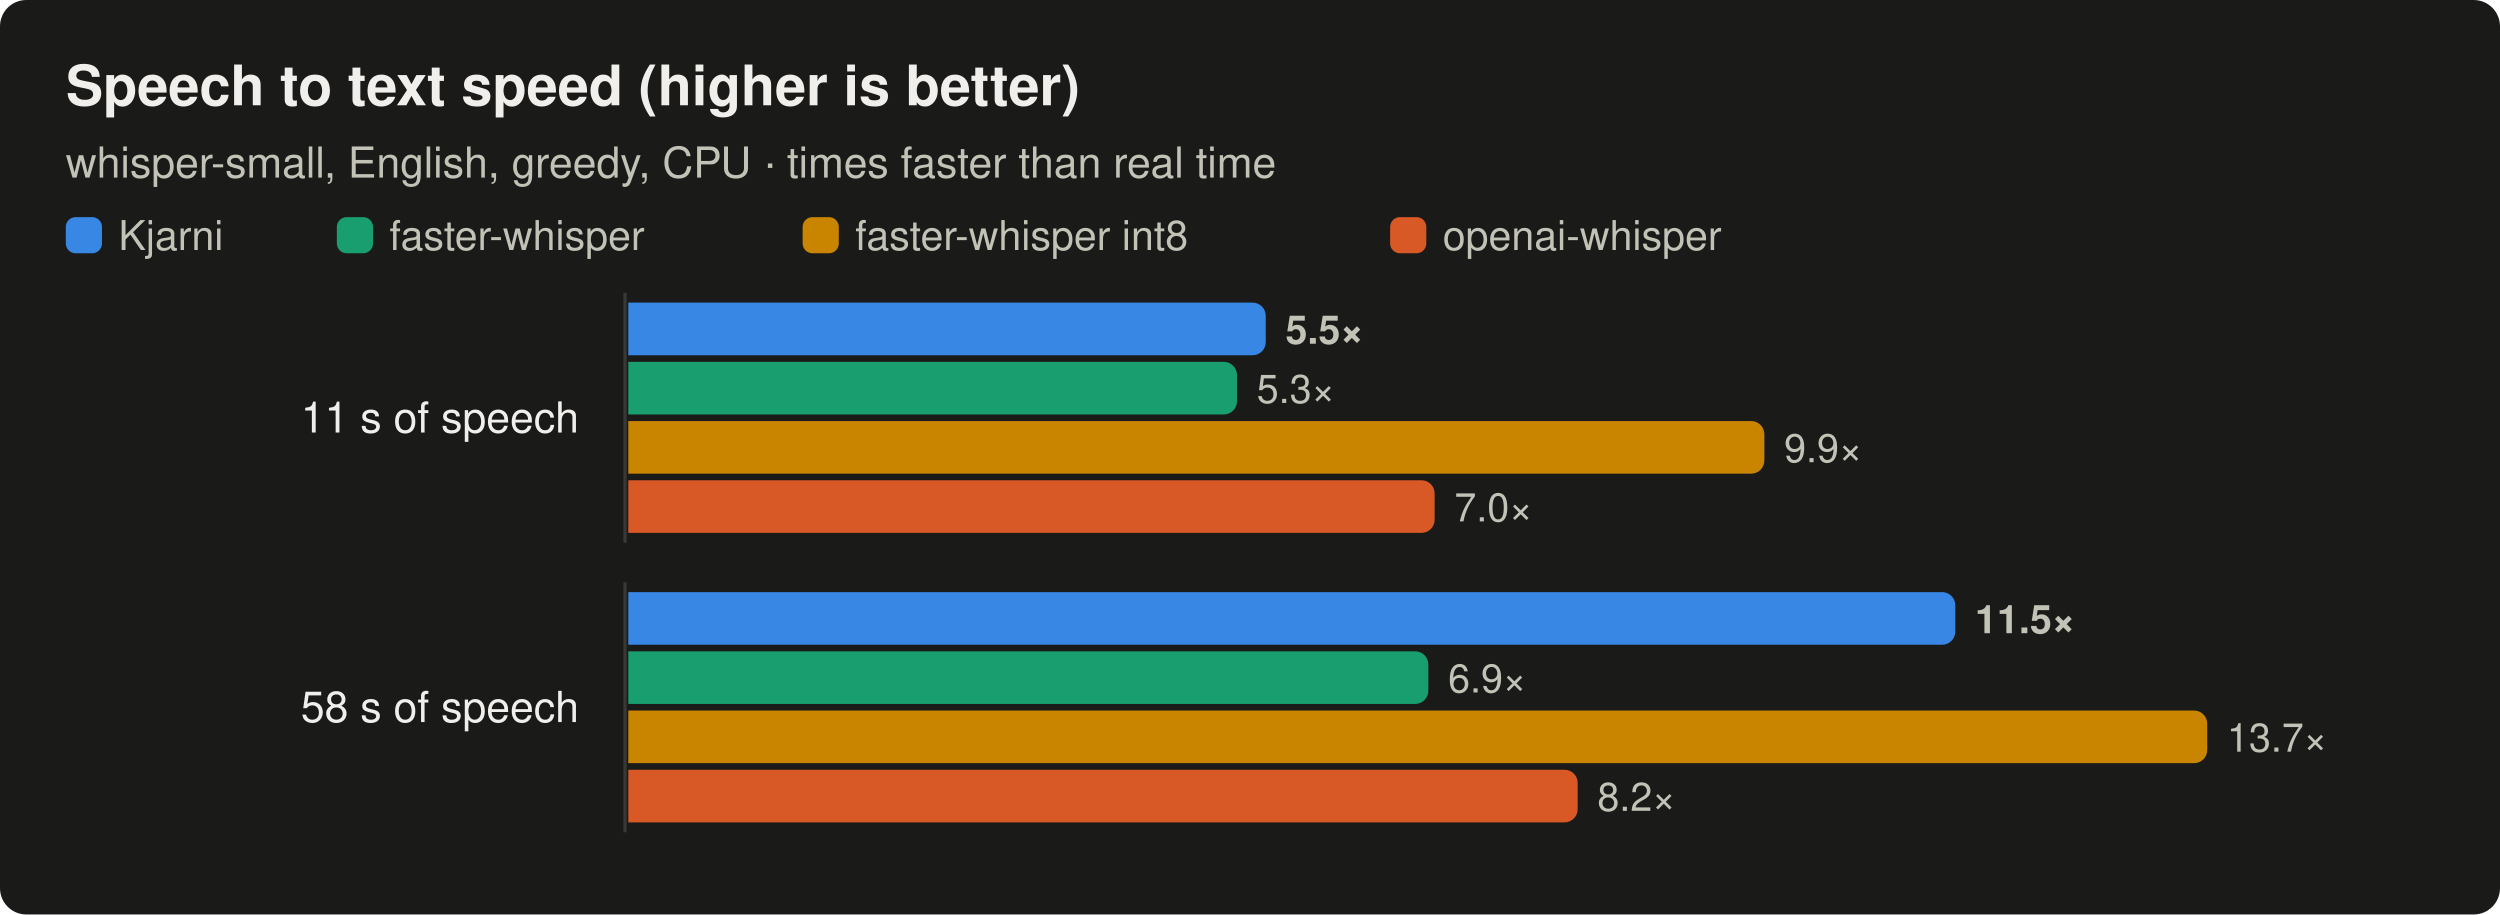
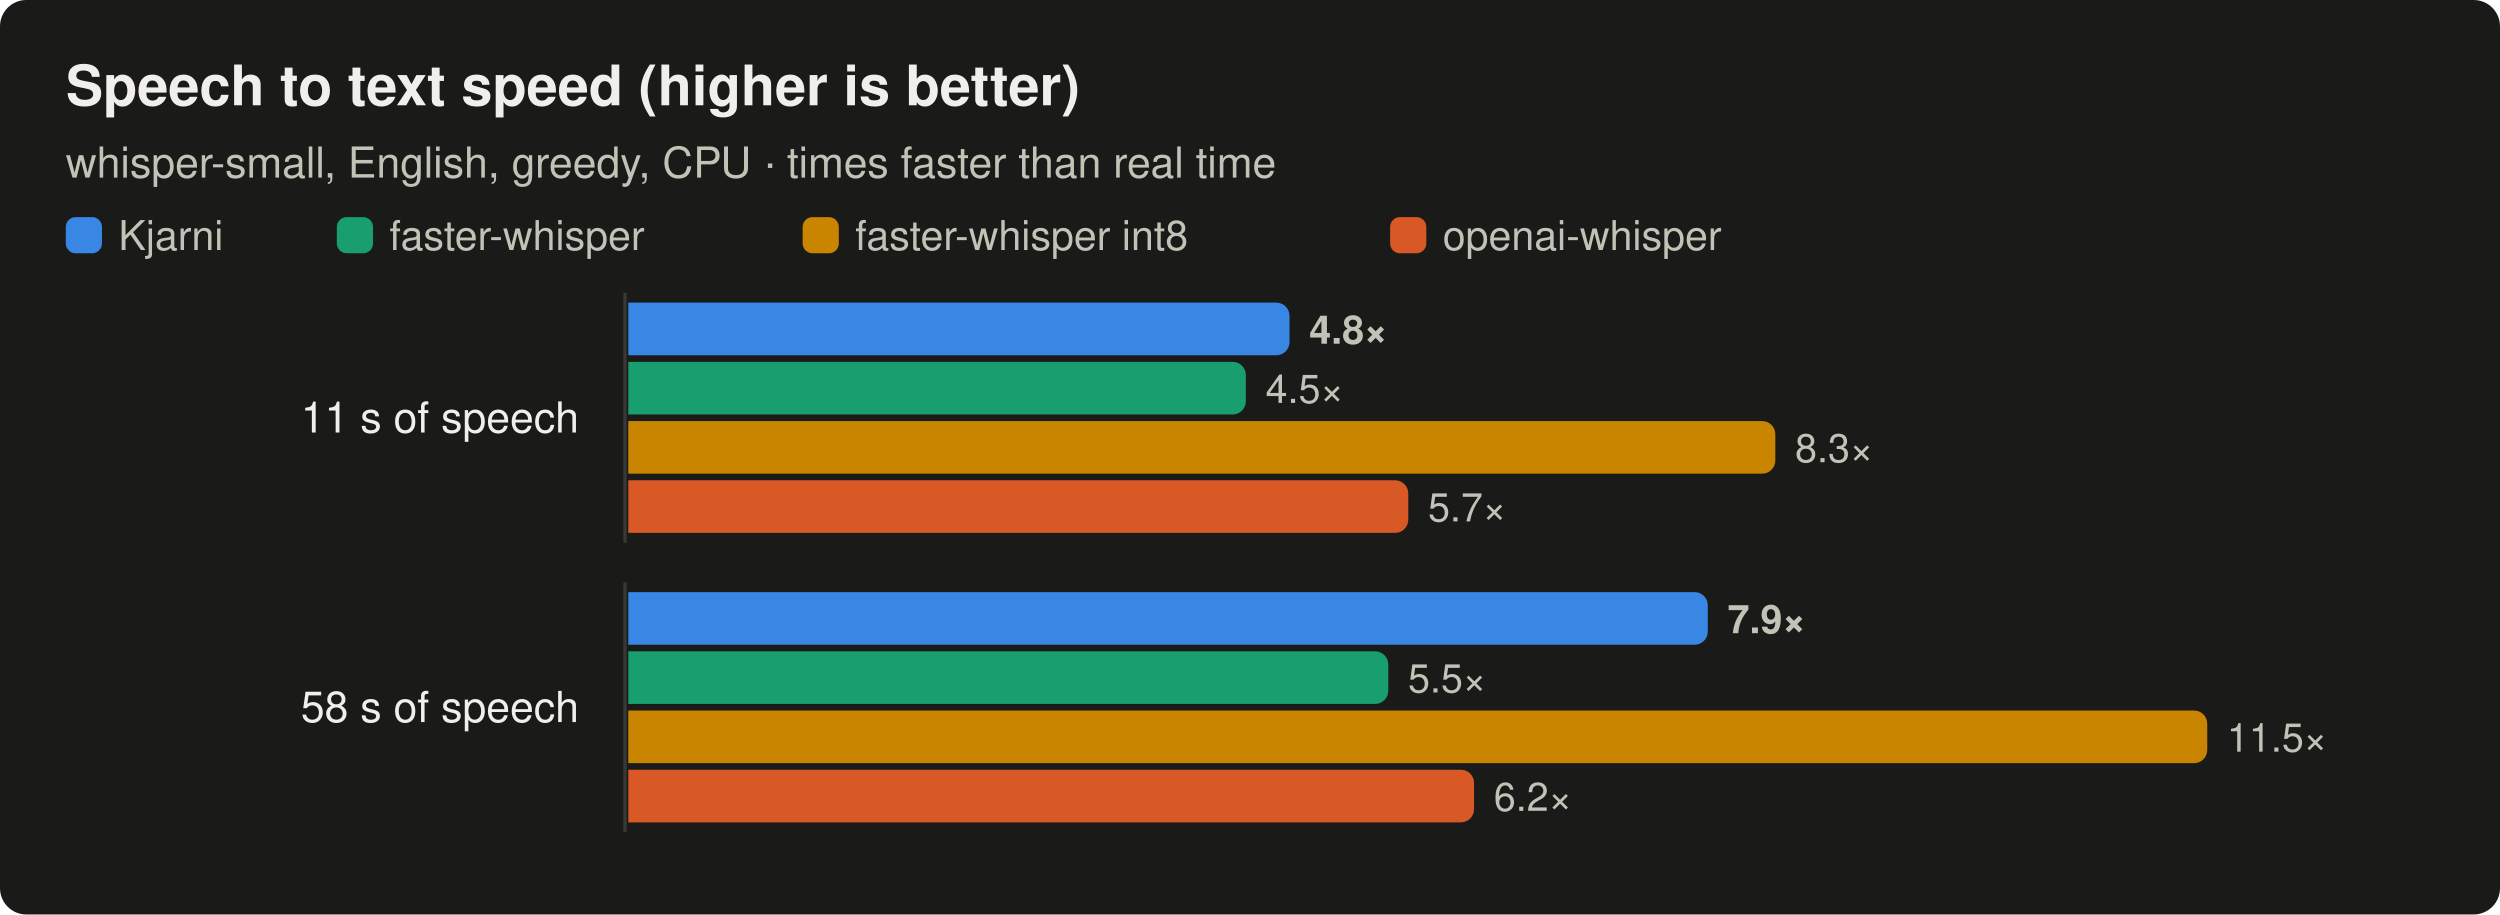
<svg xmlns="http://www.w3.org/2000/svg" width="760" height="278" viewBox="0 0 760 278" font-family="-apple-system, BlinkMacSystemFont, 'Segoe UI', Helvetica, Arial, sans-serif" role="img" aria-label="Speech to text speed (higher is better)">
  <rect width="760" height="278" rx="8" fill="#1a1a19" />
  <text x="20" y="32" font-size="17" font-weight="600" fill="#f0efec">Speech to text speed (higher is better)</text>
  <text x="20" y="54" font-size="13" fill="#c3c2b7">whisper-small, English, greedy, CPU · times faster than real time</text>
  <rect x="20" y="66" width="11" height="11" rx="3" fill="#3987e5" />
  <text x="36" y="76" font-size="12.5" fill="#c3c2b7">Kjarni</text>
  <rect x="102.4" y="66" width="11" height="11" rx="3" fill="#199e70" />
  <text x="118.4" y="76" font-size="12.5" fill="#c3c2b7">faster-whisper</text>
  <rect x="244" y="66" width="11" height="11" rx="3" fill="#c98500" />
  <text x="260.0" y="76" font-size="12.5" fill="#c3c2b7">faster-whisper int8</text>
  <rect x="422.6" y="66" width="11" height="11" rx="3" fill="#d95926" />
  <text x="438.6" y="76" font-size="12.5" fill="#c3c2b7">openai-whisper</text>
  <text x="176" y="131.5" text-anchor="end" font-size="13" fill="#f0efec">11 s of speech</text>
  <line x1="190" y1="89" x2="190" y2="165" stroke="#383835" stroke-width="1" />
-   <path d="M191,92 h189.783 a4,4 0 0 1 4,4 v8 a4,4 0 0 1 -4,4 h-189.783 z" fill="#3987e5" />
-   <text x="390.783" y="104.5" font-size="12" fill="#c3c2b7" font-weight="600">5.5×</text>
-   <path d="M191,110 h181.046 a4,4 0 0 1 4,4 v8 a4,4 0 0 1 -4,4 h-181.046 z" fill="#199e70" />
-   <text x="382.046" y="122.5" font-size="12" fill="#c3c2b7">5.3×</text>
-   <path d="M191,128 h341.368 a4,4 0 0 1 4,4 v8 a4,4 0 0 1 -4,4 h-341.368 z" fill="#c98500" />
-   <text x="542.368" y="140.5" font-size="12" fill="#c3c2b7">9.9×</text>
-   <path d="M191,146 h241.132 a4,4 0 0 1 4,4 v8 a4,4 0 0 1 -4,4 h-241.132 z" fill="#d95926" />
-   <text x="442.132" y="158.5" font-size="12" fill="#c3c2b7">7.0×</text>
+   <path d="M191,92 h197.011 a4,4 0 0 1 4,4 v8 a4,4 0 0 1 -4,4 h-197.011 z" fill="#3987e5" />
+   <text x="398.011" y="104.5" font-size="12" fill="#c3c2b7" font-weight="600">4.8×</text>
+   <path d="M191,110 h183.737 a4,4 0 0 1 4,4 v8 a4,4 0 0 1 -4,4 h-183.737 z" fill="#199e70" />
+   <text x="384.737" y="122.5" font-size="12" fill="#c3c2b7">4.5×</text>
+   <path d="M191,128 h344.694 a4,4 0 0 1 4,4 v8 a4,4 0 0 1 -4,4 h-344.694 z" fill="#c98500" />
+   <text x="545.694" y="140.5" font-size="12" fill="#c3c2b7">8.3×</text>
+   <path d="M191,146 h233.116 a4,4 0 0 1 4,4 v8 a4,4 0 0 1 -4,4 h-233.116 z" fill="#d95926" />
+   <text x="434.116" y="158.5" font-size="12" fill="#c3c2b7">5.7×</text>
  <text x="176" y="219.5" text-anchor="end" font-size="13" fill="#f0efec">58 s of speech</text>
  <line x1="190" y1="177" x2="190" y2="253" stroke="#383835" stroke-width="1" />
-   <path d="M191,180 h399.406 a4,4 0 0 1 4,4 v8 a4,4 0 0 1 -4,4 h-399.406 z" fill="#3987e5" />
-   <text x="600.406" y="192.5" font-size="12" fill="#c3c2b7" font-weight="600">11.5×</text>
-   <path d="M191,198 h239.218 a4,4 0 0 1 4,4 v8 a4,4 0 0 1 -4,4 h-239.218 z" fill="#199e70" />
-   <text x="440.218" y="210.5" font-size="12" fill="#c3c2b7">6.9×</text>
-   <path d="M191,216 h476 a4,4 0 0 1 4,4 v8 a4,4 0 0 1 -4,4 h-476 z" fill="#c98500" />
-   <text x="677.0" y="228.5" font-size="12" fill="#c3c2b7">13.7×</text>
-   <path d="M191,234 h284.612 a4,4 0 0 1 4,4 v8 a4,4 0 0 1 -4,4 h-284.612 z" fill="#d95926" />
-   <text x="485.612" y="246.5" font-size="12" fill="#c3c2b7">8.2×</text>
+   <path d="M191,180 h324.168 a4,4 0 0 1 4,4 v8 a4,4 0 0 1 -4,4 h-324.168 z" fill="#3987e5" />
+   <text x="525.168" y="192.5" font-size="12" fill="#c3c2b7" font-weight="600">7.9×</text>
+   <path d="M191,198 h227.037 a4,4 0 0 1 4,4 v8 a4,4 0 0 1 -4,4 h-227.037 z" fill="#199e70" />
+   <text x="428.037" y="210.5" font-size="12" fill="#c3c2b7">5.5×</text>
+   <path d="M191,216 h476.0 a4,4 0 0 1 4,4 v8 a4,4 0 0 1 -4,4 h-476.0 z" fill="#c98500" />
+   <text x="677.0" y="228.5" font-size="12" fill="#c3c2b7">11.5×</text>
+   <path d="M191,234 h253.114 a4,4 0 0 1 4,4 v8 a4,4 0 0 1 -4,4 h-253.114 z" fill="#d95926" />
+   <text x="454.114" y="246.5" font-size="12" fill="#c3c2b7">6.2×</text>
</svg>
